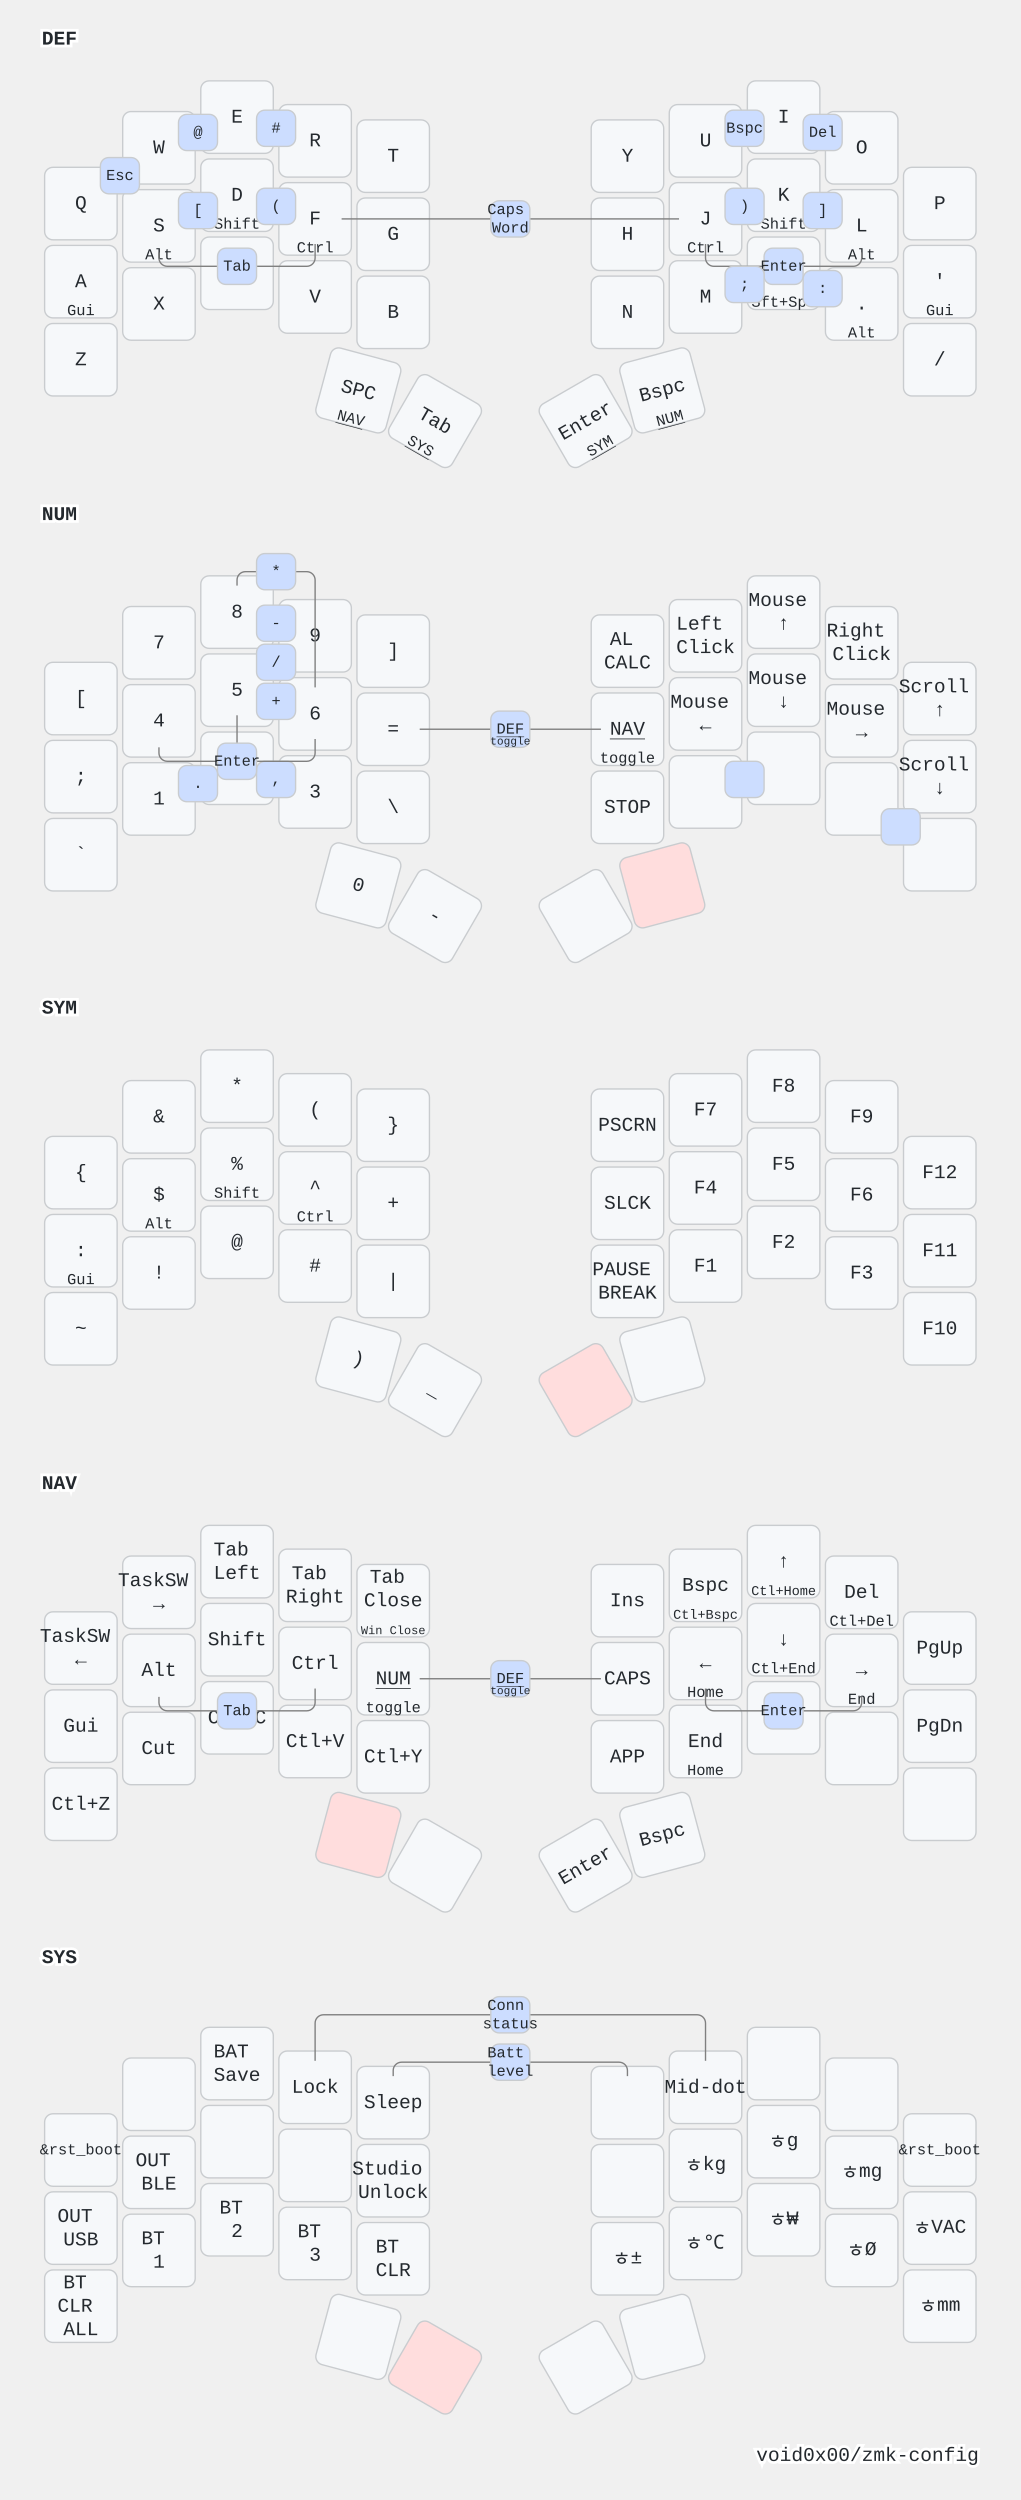
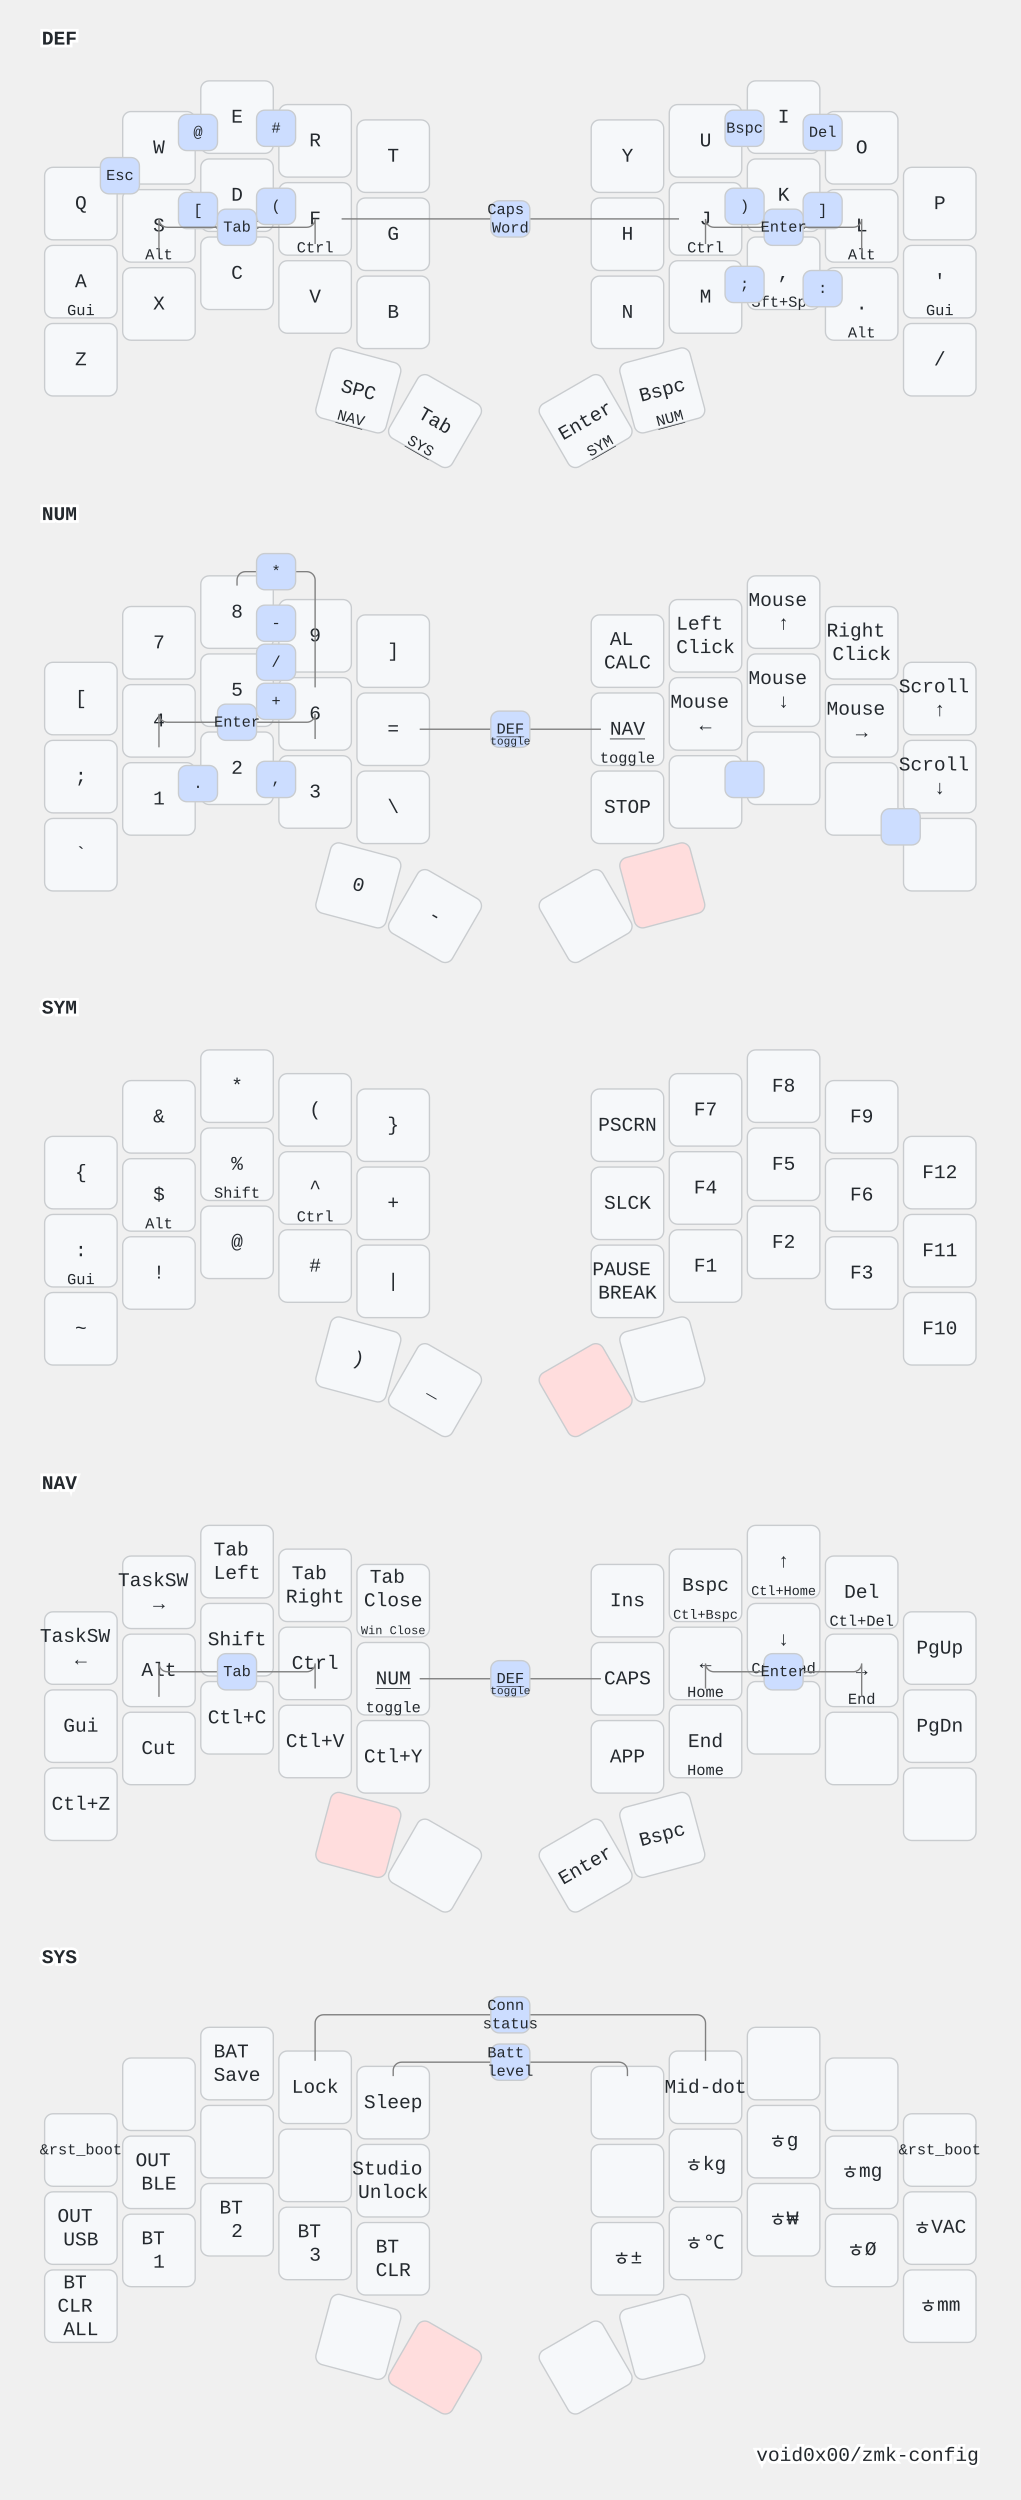
<svg xmlns="http://www.w3.org/2000/svg" xmlns:xlink="http://www.w3.org/1999/xlink" width="732" height="1793" viewBox="0 0 732 1793" class="keymap">
  <defs>/* start glyphs */
<svg id="mdi:play-pause">
      <svg id="mdi-play-pause" viewBox="0 0 24 24">
        <path d="M3,5V19L11,12M13,19H16V5H13M18,5V19H21V5" />
      </svg>
    </svg>
    <svg id="mdi:skip-backward">
      <svg id="mdi-skip-backward" viewBox="0 0 24 24">
        <path d="M20,5V19L13,12M6,5V19H4V5M13,5V19L6,12" />
      </svg>
    </svg>
    <svg id="mdi:skip-forward">
      <svg id="mdi-skip-forward" viewBox="0 0 24 24">
        <path d="M4,5V19L11,12M18,5V19H20V5M11,5V19L18,12" />
      </svg>
    </svg>
    <svg id="mdi:volume-high">
      <svg id="mdi-volume-high" viewBox="0 0 24 24">
        <path d="M14,3.23V5.29C16.89,6.15 19,8.83 19,12C19,15.17 16.89,17.84 14,18.7V20.77C18,19.86 21,16.28 21,12C21,7.72 18,4.14 14,3.23M16.5,12C16.5,10.23 15.5,8.71 14,7.97V16C15.5,15.29 16.5,13.76 16.5,12M3,9V15H7L12,20V4L7,9H3Z" />
      </svg>
    </svg>
    <svg id="mdi:volume-medium">
      <svg id="mdi-volume-medium" viewBox="0 0 24 24">
        <path d="M5,9V15H9L14,20V4L9,9M18.5,12C18.5,10.23 17.5,8.71 16,7.97V16C17.5,15.29 18.5,13.76 18.5,12Z" />
      </svg>
    </svg>
    <svg id="mdi:volume-off">
      <svg id="mdi-volume-off" viewBox="0 0 24 24">
        <path d="M12,4L9.91,6.09L12,8.18M4.27,3L3,4.27L7.73,9H3V15H7L12,20V13.27L16.25,17.53C15.58,18.04 14.83,18.46 14,18.7V20.77C15.38,20.45 16.63,19.82 17.68,18.96L19.73,21L21,19.73L12,10.73M19,12C19,12.94 18.8,13.82 18.46,14.64L19.97,16.15C20.62,14.91 21,13.5 21,12C21,7.72 18,4.14 14,3.23V5.29C16.89,6.15 19,8.83 19,12M16.5,12C16.5,10.23 15.5,8.71 14,7.97V10.18L16.45,12.63C16.5,12.43 16.5,12.21 16.5,12Z" />
      </svg>
    </svg>
  </defs>/* end glyphs */
<style>/* inherit to force styles through use tags */
svg path {
    fill: inherit;
}

/* font and background color specifications */
svg.keymap {
    font-family: SFMono-Regular,Consolas,Liberation Mono,Menlo,monospace;
    font-size: 14px;
    font-kerning: normal;
    text-rendering: optimizeLegibility;
    fill: #24292e;
}

/* default key styling */
rect.key {
    fill: #f6f8fa;
}

rect.key, rect.combo {
    stroke: #c9cccf;
    stroke-width: 1;
}

/* default key side styling, only used is draw_key_sides is set */
rect.side {
    filter: brightness(90%);
}

/* color accent for combo boxes */
rect.combo, rect.combo-separate {
    fill: #cdf;
}

/* color accent for held keys */
rect.held, rect.combo.held {
    fill: #fdd;
}

/* color accent for ghost (optional) keys */
rect.ghost, rect.combo.ghost {
    stroke-dasharray: 4, 4;
    stroke-width: 2;
}

text {
    text-anchor: middle;
    dominant-baseline: middle;
}

/* styling for layer labels */
text.label {
    font-weight: bold;
    text-anchor: start;
    stroke: white;
    stroke-width: 4;
    paint-order: stroke;
}

/* styling for optional footer */
text.footer {
    text-anchor: end;
    dominant-baseline: auto;
    stroke: white;
    stroke-width: 4;
    paint-order: stroke;
}

/* styling for combo tap, and key non-tap label text */
text.combo, text.hold, text.shifted, text.left, text.right {
    font-size: 11px;
}

text.hold {
    text-anchor: middle;
    dominant-baseline: auto;
}

text.shifted {
    text-anchor: middle;
    dominant-baseline: hanging;
}

text.left {
    text-anchor: start;
}

text.right {
    text-anchor: end;
}

text.layer-activator {
    text-decoration: underline;
}

/* styling for hold/shifted label text in combo box */
text.combo.hold, text.combo.shifted, text.combo.left, text.combo.right {
    font-size: 8px;
}

/* lighter symbol for transparent keys */
text.trans {
    fill: #7b7e81;
}

/* styling for combo dendrons */
path.combo {
    stroke-width: 1;
    stroke: gray;
    fill: none;
}

/* Start Tabler Icons Cleanup */
/* cannot use height/width with glyphs */
.icon-tabler &gt; path {
    fill: inherit;
    stroke: inherit;
    stroke-width: 2;
}
/* hide tabler's default box */
.icon-tabler &gt; path[stroke="none"][fill="none"] {
    visibility: hidden;
}
/* End Tabler Icons Cleanup */

@media (prefers-color-scheme: dark) {
svg.keymap { fill: #d1d6db; }
rect.key { fill: #3f4750; }
rect.key, rect.combo { stroke: #60666c; }
rect.combo, rect.combo-separate { fill: #1f3d7a; }
rect.held, rect.combo.held { fill: #854747; }
text.label, text.footer { stroke: black; }
text.trans { fill: #7e8184; }
path.combo { stroke: #7f7f7f; }

}</style>
  <g transform="translate(30, 0)" class="layer-DEF">
    <text x="0" y="28" class="label" id="DEF">DEF</text>
    <g transform="translate(0, 56)">
      <g transform="translate(28, 90)" class="key keypos-0">
        <rect rx="6" ry="6" x="-26" y="-26" width="52" height="52" class="key" />
        <text x="0" y="0" class="key tap">Q</text>
      </g>
      <g transform="translate(84, 50)" class="key keypos-1">
        <rect rx="6" ry="6" x="-26" y="-26" width="52" height="52" class="key" />
        <text x="0" y="0" class="key tap">W</text>
      </g>
      <g transform="translate(140, 28)" class="key keypos-2">
        <rect rx="6" ry="6" x="-26" y="-26" width="52" height="52" class="key" />
        <text x="0" y="0" class="key tap">E</text>
      </g>
      <g transform="translate(196, 45)" class="key keypos-3">
        <rect rx="6" ry="6" x="-26" y="-26" width="52" height="52" class="key" />
        <text x="0" y="0" class="key tap">R</text>
      </g>
      <g transform="translate(252, 56)" class="key keypos-4">
        <rect rx="6" ry="6" x="-26" y="-26" width="52" height="52" class="key" />
        <text x="0" y="0" class="key tap">T</text>
      </g>
      <g transform="translate(420, 56)" class="key keypos-5">
        <rect rx="6" ry="6" x="-26" y="-26" width="52" height="52" class="key" />
        <text x="0" y="0" class="key tap">Y</text>
      </g>
      <g transform="translate(476, 45)" class="key keypos-6">
        <rect rx="6" ry="6" x="-26" y="-26" width="52" height="52" class="key" />
        <text x="0" y="0" class="key tap">U</text>
      </g>
      <g transform="translate(532, 28)" class="key keypos-7">
        <rect rx="6" ry="6" x="-26" y="-26" width="52" height="52" class="key" />
        <text x="0" y="0" class="key tap">I</text>
      </g>
      <g transform="translate(588, 50)" class="key keypos-8">
        <rect rx="6" ry="6" x="-26" y="-26" width="52" height="52" class="key" />
        <text x="0" y="0" class="key tap">O</text>
      </g>
      <g transform="translate(644, 90)" class="key keypos-9">
        <rect rx="6" ry="6" x="-26" y="-26" width="52" height="52" class="key" />
        <text x="0" y="0" class="key tap">P</text>
      </g>
      <g transform="translate(28, 146)" class="key keypos-10">
        <rect rx="6" ry="6" x="-26" y="-26" width="52" height="52" class="key" />
        <text x="0" y="0" class="key tap">A</text>
        <text x="0" y="24" class="key hold">Gui</text>
      </g>
      <g transform="translate(84, 106)" class="key keypos-11">
        <rect rx="6" ry="6" x="-26" y="-26" width="52" height="52" class="key" />
        <text x="0" y="0" class="key tap">S</text>
        <text x="0" y="24" class="key hold">Alt</text>
      </g>
      <g transform="translate(140, 84)" class="key keypos-12">
        <rect rx="6" ry="6" x="-26" y="-26" width="52" height="52" class="key" />
        <text x="0" y="0" class="key tap">D</text>
        <text x="0" y="24" class="key hold">Shift</text>
      </g>
      <g transform="translate(196, 101)" class="key keypos-13">
        <rect rx="6" ry="6" x="-26" y="-26" width="52" height="52" class="key" />
        <text x="0" y="0" class="key tap">F</text>
        <text x="0" y="24" class="key hold">Ctrl</text>
      </g>
      <g transform="translate(252, 112)" class="key keypos-14">
        <rect rx="6" ry="6" x="-26" y="-26" width="52" height="52" class="key" />
        <text x="0" y="0" class="key tap">G</text>
      </g>
      <g transform="translate(420, 112)" class="key keypos-15">
        <rect rx="6" ry="6" x="-26" y="-26" width="52" height="52" class="key" />
        <text x="0" y="0" class="key tap">H</text>
      </g>
      <g transform="translate(476, 101)" class="key keypos-16">
        <rect rx="6" ry="6" x="-26" y="-26" width="52" height="52" class="key" />
        <text x="0" y="0" class="key tap">J</text>
        <text x="0" y="24" class="key hold">Ctrl</text>
      </g>
      <g transform="translate(532, 84)" class="key keypos-17">
        <rect rx="6" ry="6" x="-26" y="-26" width="52" height="52" class="key" />
        <text x="0" y="0" class="key tap">K</text>
        <text x="0" y="24" class="key hold">Shift</text>
      </g>
      <g transform="translate(588, 106)" class="key keypos-18">
        <rect rx="6" ry="6" x="-26" y="-26" width="52" height="52" class="key" />
        <text x="0" y="0" class="key tap">L</text>
        <text x="0" y="24" class="key hold">Alt</text>
      </g>
      <g transform="translate(644, 146)" class="key keypos-19">
        <rect rx="6" ry="6" x="-26" y="-26" width="52" height="52" class="key" />
        <text x="0" y="0" class="key tap">'</text>
        <text x="0" y="24" class="key hold">Gui</text>
      </g>
      <g transform="translate(28, 202)" class="key keypos-20">
        <rect rx="6" ry="6" x="-26" y="-26" width="52" height="52" class="key" />
        <text x="0" y="0" class="key tap">Z</text>
      </g>
      <g transform="translate(84, 162)" class="key keypos-21">
        <rect rx="6" ry="6" x="-26" y="-26" width="52" height="52" class="key" />
        <text x="0" y="0" class="key tap">X</text>
      </g>
      <g transform="translate(140, 140)" class="key keypos-22">
        <rect rx="6" ry="6" x="-26" y="-26" width="52" height="52" class="key" />
        <text x="0" y="0" class="key tap">C</text>
      </g>
      <g transform="translate(196, 157)" class="key keypos-23">
        <rect rx="6" ry="6" x="-26" y="-26" width="52" height="52" class="key" />
        <text x="0" y="0" class="key tap">V</text>
      </g>
      <g transform="translate(252, 168)" class="key keypos-24">
        <rect rx="6" ry="6" x="-26" y="-26" width="52" height="52" class="key" />
        <text x="0" y="0" class="key tap">B</text>
      </g>
      <g transform="translate(420, 168)" class="key keypos-25">
        <rect rx="6" ry="6" x="-26" y="-26" width="52" height="52" class="key" />
        <text x="0" y="0" class="key tap">N</text>
      </g>
      <g transform="translate(476, 157)" class="key keypos-26">
        <rect rx="6" ry="6" x="-26" y="-26" width="52" height="52" class="key" />
        <text x="0" y="0" class="key tap">M</text>
      </g>
      <g transform="translate(532, 140)" class="key keypos-27">
        <rect rx="6" ry="6" x="-26" y="-26" width="52" height="52" class="key" />
        <text x="0" y="0" class="key tap">,</text>
        <text x="0" y="24" class="key hold">Sft+Spc</text>
      </g>
      <g transform="translate(588, 162)" class="key keypos-28">
        <rect rx="6" ry="6" x="-26" y="-26" width="52" height="52" class="key" />
        <text x="0" y="0" class="key tap">.</text>
        <text x="0" y="24" class="key hold">Alt</text>
      </g>
      <g transform="translate(644, 202)" class="key keypos-29">
        <rect rx="6" ry="6" x="-26" y="-26" width="52" height="52" class="key" />
        <text x="0" y="0" class="key tap">/</text>
      </g>
      <g transform="translate(227, 224) rotate(15.0)" class="key keypos-30">
        <rect rx="6" ry="6" x="-26" y="-26" width="52" height="52" class="key" />
        <text x="0" y="0" class="key tap">SPC</text>
        <a href="#NAV">
          <text x="0" y="24" class="key hold layer-activator">NAV</text>
        </a>
      </g>
      <g transform="translate(282, 246) rotate(30.0)" class="key keypos-31">
        <rect rx="6" ry="6" x="-26" y="-26" width="52" height="52" class="key" />
        <text x="0" y="0" class="key tap">Tab</text>
        <a href="#SYS">
          <text x="0" y="24" class="key hold layer-activator">SYS</text>
        </a>
      </g>
      <g transform="translate(390, 246) rotate(-30.0)" class="key keypos-32">
        <rect rx="6" ry="6" x="-26" y="-26" width="52" height="52" class="key" />
        <text x="0" y="0" class="key tap">Enter</text>
        <a href="#SYM">
          <text x="0" y="24" class="key hold layer-activator">SYM</text>
        </a>
      </g>
      <g transform="translate(445, 224) rotate(-15.0)" class="key keypos-33">
        <rect rx="6" ry="6" x="-26" y="-26" width="52" height="52" class="key" />
        <text x="0" y="0" class="key tap">Bspc</text>
        <a href="#NUM">
          <text x="0" y="24" class="key hold layer-activator">NUM</text>
        </a>
      </g>
      <g class="combo combopos-0">
        <rect rx="6" ry="6" x="98" y="26" width="28" height="26" class="combo" />
        <text x="112" y="39" class="combo tap">@</text>
      </g>
      <g class="combo combopos-1">
        <rect rx="6" ry="6" x="154" y="23" width="28" height="26" class="combo" />
        <text x="168" y="36" class="combo tap">#</text>
      </g>
      <g class="combo combopos-2">
        <rect rx="6" ry="6" x="42" y="57" width="28" height="26" class="combo" />
        <text x="56" y="70" class="combo tap">Esc</text>
      </g>
      <g class="combo combopos-3">
        <rect rx="6" ry="6" x="546" y="26" width="28" height="26" class="combo" />
        <text x="560" y="39" class="combo tap">Del</text>
      </g>
      <g class="combo combopos-4">
        <rect rx="6" ry="6" x="490" y="23" width="28" height="26" class="combo" />
        <text x="504" y="36" class="combo tap">Bspc</text>
      </g>
      <g class="combo combopos-5">
        <rect rx="6" ry="6" x="154" y="79" width="28" height="26" class="combo" />
        <text x="168" y="92" class="combo tap">(</text>
      </g>
      <g class="combo combopos-6">
        <rect rx="6" ry="6" x="490" y="79" width="28" height="26" class="combo" />
        <text x="504" y="92" class="combo tap">)</text>
      </g>
      <g class="combo combopos-7">
        <rect rx="6" ry="6" x="98" y="82" width="28" height="26" class="combo" />
        <text x="112" y="95" class="combo tap">[</text>
      </g>
      <g class="combo combopos-8">
        <rect rx="6" ry="6" x="546" y="82" width="28" height="26" class="combo" />
        <text x="560" y="95" class="combo tap">]</text>
      </g>
      <g class="combo combopos-9">
-         <path d="M140,135 h-50 a6.0,6.0 0 0 1 -6.0,-6.0 v-4" class="combo" />
-         <path d="M140,135 h50 a6.0,6.0 0 0 0 6.0,-6.0 v-10" class="combo" />
-         <rect rx="6" ry="6" x="126" y="122" width="28" height="26" class="combo" />
-         <text x="140" y="135" class="combo tap">Tab</text>
+         <path d="M140,107 h-50 a6.0,6.0 0 0 1 -6.0,-6.0 v24" class="combo" />
+         <path d="M140,107 h50 a6.0,6.0 0 0 0 6.0,-6.0 v18" class="combo" />
+         <rect rx="6" ry="6" x="126" y="94" width="28" height="26" class="combo" />
+         <text x="140" y="107" class="combo tap">Tab</text>
      </g>
      <g class="combo combopos-10">
-         <path d="M532,135 h50 a6.0,6.0 0 0 0 6.0,-6.0 v-4" class="combo" />
-         <path d="M532,135 h-50 a6.0,6.0 0 0 1 -6.0,-6.0 v-10" class="combo" />
-         <rect rx="6" ry="6" x="518" y="122" width="28" height="26" class="combo" />
-         <text x="532" y="135" class="combo tap">Enter</text>
+         <path d="M532,107 h50 a6.0,6.0 0 0 0 6.0,-6.0 v24" class="combo" />
+         <path d="M532,107 h-50 a6.0,6.0 0 0 1 -6.0,-6.0 v18" class="combo" />
+         <rect rx="6" ry="6" x="518" y="94" width="28" height="26" class="combo" />
+         <text x="532" y="107" class="combo tap">Enter</text>
      </g>
      <g class="combo combopos-11">
        <rect rx="6" ry="6" x="490" y="135" width="28" height="26" class="combo" />
        <text x="504" y="148" class="combo tap">;</text>
      </g>
      <g class="combo combopos-12">
        <rect rx="6" ry="6" x="546" y="138" width="28" height="26" class="combo" />
        <text x="560" y="151" class="combo tap">:</text>
      </g>
      <g class="combo combopos-13">
        <path d="M336,101 l-121,0" class="combo" />
        <path d="M336,101 l121,0" class="combo" />
        <rect rx="6" ry="6" x="322" y="88" width="28" height="26" class="combo" />
        <text x="336" y="101" class="combo tap">
          <tspan x="336" dy="-0.6em">Caps</tspan>
          <tspan x="336" dy="1.2em">Word</tspan>
        </text>
      </g>
    </g>
  </g>
  <g transform="translate(30, 341)" class="layer-NUM">
    <text x="0" y="28" class="label" id="NUM">NUM</text>
    <g transform="translate(0, 70)">
      <g transform="translate(28, 90)" class="key keypos-0">
        <rect rx="6" ry="6" x="-26" y="-26" width="52" height="52" class="key" />
        <text x="0" y="0" class="key tap">[</text>
      </g>
      <g transform="translate(84, 50)" class="key keypos-1">
        <rect rx="6" ry="6" x="-26" y="-26" width="52" height="52" class="key" />
        <text x="0" y="0" class="key tap">7</text>
      </g>
      <g transform="translate(140, 28)" class="key keypos-2">
        <rect rx="6" ry="6" x="-26" y="-26" width="52" height="52" class="key" />
        <text x="0" y="0" class="key tap">8</text>
      </g>
      <g transform="translate(196, 45)" class="key keypos-3">
        <rect rx="6" ry="6" x="-26" y="-26" width="52" height="52" class="key" />
        <text x="0" y="0" class="key tap">9</text>
      </g>
      <g transform="translate(252, 56)" class="key keypos-4">
        <rect rx="6" ry="6" x="-26" y="-26" width="52" height="52" class="key" />
        <text x="0" y="0" class="key tap">]</text>
      </g>
      <g transform="translate(420, 56)" class="key keypos-5">
        <rect rx="6" ry="6" x="-26" y="-26" width="52" height="52" class="key" />
        <text x="0" y="0" class="key tap">
          <tspan x="0" dy="-0.6em">AL</tspan>
          <tspan x="0" dy="1.2em">CALC</tspan>
        </text>
      </g>
      <g transform="translate(476, 45)" class="key keypos-6">
        <rect rx="6" ry="6" x="-26" y="-26" width="52" height="52" class="key" />
        <text x="0" y="0" class="key tap">
          <tspan x="0" dy="-0.6em">Left</tspan>
          <tspan x="0" dy="1.2em">Click</tspan>
        </text>
      </g>
      <g transform="translate(532, 28)" class="key keypos-7">
        <rect rx="6" ry="6" x="-26" y="-26" width="52" height="52" class="key" />
        <text x="0" y="0" class="key tap">
          <tspan x="0" dy="-0.6em">Mouse</tspan>
          <tspan x="0" dy="1.2em">↑</tspan>
        </text>
      </g>
      <g transform="translate(588, 50)" class="key keypos-8">
        <rect rx="6" ry="6" x="-26" y="-26" width="52" height="52" class="key" />
        <text x="0" y="0" class="key tap">
          <tspan x="0" dy="-0.6em">Right</tspan>
          <tspan x="0" dy="1.2em">Click</tspan>
        </text>
      </g>
      <g transform="translate(644, 90)" class="key keypos-9">
        <rect rx="6" ry="6" x="-26" y="-26" width="52" height="52" class="key" />
        <text x="0" y="0" class="key tap">
          <tspan x="0" dy="-0.6em">Scroll</tspan>
          <tspan x="0" dy="1.2em">↑</tspan>
        </text>
      </g>
      <g transform="translate(28, 146)" class="key keypos-10">
        <rect rx="6" ry="6" x="-26" y="-26" width="52" height="52" class="key" />
        <text x="0" y="0" class="key tap">;</text>
      </g>
      <g transform="translate(84, 106)" class="key keypos-11">
        <rect rx="6" ry="6" x="-26" y="-26" width="52" height="52" class="key" />
        <text x="0" y="0" class="key tap">4</text>
      </g>
      <g transform="translate(140, 84)" class="key keypos-12">
        <rect rx="6" ry="6" x="-26" y="-26" width="52" height="52" class="key" />
        <text x="0" y="0" class="key tap">5</text>
      </g>
      <g transform="translate(196, 101)" class="key keypos-13">
        <rect rx="6" ry="6" x="-26" y="-26" width="52" height="52" class="key" />
        <text x="0" y="0" class="key tap">6</text>
      </g>
      <g transform="translate(252, 112)" class="key keypos-14">
        <rect rx="6" ry="6" x="-26" y="-26" width="52" height="52" class="key" />
        <text x="0" y="0" class="key tap">=</text>
      </g>
      <g transform="translate(420, 112)" class="key keypos-15">
        <rect rx="6" ry="6" x="-26" y="-26" width="52" height="52" class="key" />
        <a href="#NAV">
          <text x="0" y="0" class="key tap layer-activator">NAV</text>
        </a>
        <text x="0" y="24" class="key hold">toggle</text>
      </g>
      <g transform="translate(476, 101)" class="key keypos-16">
        <rect rx="6" ry="6" x="-26" y="-26" width="52" height="52" class="key" />
        <text x="0" y="0" class="key tap">
          <tspan x="0" dy="-0.6em">Mouse</tspan>
          <tspan x="0" dy="1.2em">←</tspan>
        </text>
      </g>
      <g transform="translate(532, 84)" class="key keypos-17">
        <rect rx="6" ry="6" x="-26" y="-26" width="52" height="52" class="key" />
        <text x="0" y="0" class="key tap">
          <tspan x="0" dy="-0.6em">Mouse</tspan>
          <tspan x="0" dy="1.2em">↓</tspan>
        </text>
      </g>
      <g transform="translate(588, 106)" class="key keypos-18">
        <rect rx="6" ry="6" x="-26" y="-26" width="52" height="52" class="key" />
        <text x="0" y="0" class="key tap">
          <tspan x="0" dy="-0.6em">Mouse</tspan>
          <tspan x="0" dy="1.2em">→</tspan>
        </text>
      </g>
      <g transform="translate(644, 146)" class="key keypos-19">
        <rect rx="6" ry="6" x="-26" y="-26" width="52" height="52" class="key" />
        <text x="0" y="0" class="key tap">
          <tspan x="0" dy="-0.6em">Scroll</tspan>
          <tspan x="0" dy="1.2em">↓</tspan>
        </text>
      </g>
      <g transform="translate(28, 202)" class="key keypos-20">
        <rect rx="6" ry="6" x="-26" y="-26" width="52" height="52" class="key" />
        <text x="0" y="0" class="key tap">`</text>
      </g>
      <g transform="translate(84, 162)" class="key keypos-21">
        <rect rx="6" ry="6" x="-26" y="-26" width="52" height="52" class="key" />
        <text x="0" y="0" class="key tap">1</text>
      </g>
      <g transform="translate(140, 140)" class="key keypos-22">
        <rect rx="6" ry="6" x="-26" y="-26" width="52" height="52" class="key" />
        <text x="0" y="0" class="key tap">2</text>
      </g>
      <g transform="translate(196, 157)" class="key keypos-23">
        <rect rx="6" ry="6" x="-26" y="-26" width="52" height="52" class="key" />
        <text x="0" y="0" class="key tap">3</text>
      </g>
      <g transform="translate(252, 168)" class="key keypos-24">
        <rect rx="6" ry="6" x="-26" y="-26" width="52" height="52" class="key" />
        <text x="0" y="0" class="key tap">\</text>
      </g>
      <g transform="translate(420, 168)" class="key keypos-25">
        <rect rx="6" ry="6" x="-26" y="-26" width="52" height="52" class="key" />
        <text x="0" y="0" class="key tap">STOP</text>
      </g>
      <g transform="translate(476, 157)" class="key keypos-26">
        <rect rx="6" ry="6" x="-26" y="-26" width="52" height="52" class="key" />
        <use href="#mdi:skip-backward" xlink:href="#mdi:skip-backward" x="-7" y="-7" height="14" width="14.0" class="key tap glyph mdi:skip-backward" />
      </g>
      <g transform="translate(532, 140)" class="key keypos-27">
        <rect rx="6" ry="6" x="-26" y="-26" width="52" height="52" class="key" />
        <use href="#mdi:skip-forward" xlink:href="#mdi:skip-forward" x="-7" y="-7" height="14" width="14.0" class="key tap glyph mdi:skip-forward" />
      </g>
      <g transform="translate(588, 162)" class="key keypos-28">
        <rect rx="6" ry="6" x="-26" y="-26" width="52" height="52" class="key" />
        <use href="#mdi:volume-medium" xlink:href="#mdi:volume-medium" x="-7" y="-7" height="14" width="14.0" class="key tap glyph mdi:volume-medium" />
      </g>
      <g transform="translate(644, 202)" class="key keypos-29">
        <rect rx="6" ry="6" x="-26" y="-26" width="52" height="52" class="key" />
        <use href="#mdi:volume-high" xlink:href="#mdi:volume-high" x="-7" y="-7" height="14" width="14.0" class="key tap glyph mdi:volume-high" />
      </g>
      <g transform="translate(227, 224) rotate(15.0)" class="key keypos-30">
        <rect rx="6" ry="6" x="-26" y="-26" width="52" height="52" class="key" />
        <text x="0" y="0" class="key tap">0</text>
      </g>
      <g transform="translate(282, 246) rotate(30.0)" class="key keypos-31">
        <rect rx="6" ry="6" x="-26" y="-26" width="52" height="52" class="key" />
        <text x="0" y="0" class="key tap">-</text>
      </g>
      <g transform="translate(390, 246) rotate(-30.0)" class="key trans keypos-32">
        <rect rx="6" ry="6" x="-26" y="-26" width="52" height="52" class="key trans" />
      </g>
      <g transform="translate(445, 224) rotate(-15.0)" class="key held keypos-33">
        <rect rx="6" ry="6" x="-26" y="-26" width="52" height="52" class="key held" />
      </g>
      <g class="combo combopos-0">
        <rect rx="6" ry="6" x="602" y="169" width="28" height="26" class="combo" />
        <use href="#mdi:volume-off" xlink:href="#mdi:volume-off" x="609" y="175" height="14" width="14.0" class="combo tap glyph mdi:volume-off" />
      </g>
      <g class="combo combopos-1">
        <rect rx="6" ry="6" x="490" y="135" width="28" height="26" class="combo" />
        <use href="#mdi:play-pause" xlink:href="#mdi:play-pause" x="497" y="141" height="14" width="14.0" class="combo tap glyph mdi:play-pause" />
      </g>
      <g class="combo combopos-2">
        <path d="M336,112 l-65,0" class="combo" />
        <path d="M336,112 l65,0" class="combo" />
        <rect rx="6" ry="6" x="322" y="99" width="28" height="26" class="combo" />
        <a href="#DEF">
          <text x="336" y="112" class="combo tap layer-activator">DEF</text>
        </a>
        <text x="336" y="123" class="combo hold">toggle</text>
      </g>
      <g class="combo combopos-3">
        <rect rx="6" ry="6" x="154" y="79" width="28" height="26" class="combo" />
        <text x="168" y="92" class="combo tap">+</text>
      </g>
      <g class="combo combopos-4">
        <rect rx="6" ry="6" x="154" y="23" width="28" height="26" class="combo" />
        <text x="168" y="36" class="combo tap">-</text>
      </g>
      <g class="combo combopos-5">
        <path d="M168,-1 h-22 a6.0,6.0 0 0 0 -6.0,6.0 v4" class="combo" />
        <path d="M168,-1 h22 a6.0,6.0 0 0 1 6.0,6.0 v77" class="combo" />
        <rect rx="6" ry="6" x="154" y="-14" width="28" height="26" class="combo" />
        <text x="168" y="-1" class="combo tap">*</text>
      </g>
      <g class="combo combopos-6">
        <rect rx="6" ry="6" x="154" y="51" width="28" height="26" class="combo" />
        <text x="168" y="64" class="combo tap">/</text>
      </g>
      <g class="combo combopos-7">
        <rect rx="6" ry="6" x="154" y="135" width="28" height="26" class="combo" />
        <text x="168" y="148" class="combo tap">,</text>
      </g>
      <g class="combo combopos-8">
        <rect rx="6" ry="6" x="98" y="138" width="28" height="26" class="combo" />
        <text x="112" y="151" class="combo tap">.</text>
      </g>
      <g class="combo combopos-9">
-         <path d="M140,135 h-50 a6.0,6.0 0 0 1 -6.0,-6.0 v-4" class="combo" />
-         <path d="M140,135 l0,-33" class="combo" />
-         <path d="M140,135 h50 a6.0,6.0 0 0 0 6.0,-6.0 v-10" class="combo" />
-         <rect rx="6" ry="6" x="126" y="122" width="28" height="26" class="combo" />
-         <text x="140" y="135" class="combo tap">Enter</text>
+         <path d="M140,107 h-50 a6.0,6.0 0 0 1 -6.0,-6.0 v24" class="combo" />
+         <path d="M140,107 l0,-12" class="combo" />
+         <path d="M140,107 h50 a6.0,6.0 0 0 0 6.0,-6.0 v18" class="combo" />
+         <rect rx="6" ry="6" x="126" y="94" width="28" height="26" class="combo" />
+         <text x="140" y="107" class="combo tap">Enter</text>
      </g>
    </g>
  </g>
  <g transform="translate(30, 695)" class="layer-SYM">
    <text x="0" y="28" class="label" id="SYM">SYM</text>
    <g transform="translate(0, 56)">
      <g transform="translate(28, 90)" class="key keypos-0">
        <rect rx="6" ry="6" x="-26" y="-26" width="52" height="52" class="key" />
        <text x="0" y="0" class="key tap">{</text>
      </g>
      <g transform="translate(84, 50)" class="key keypos-1">
        <rect rx="6" ry="6" x="-26" y="-26" width="52" height="52" class="key" />
        <text x="0" y="0" class="key tap">&amp;</text>
      </g>
      <g transform="translate(140, 28)" class="key keypos-2">
        <rect rx="6" ry="6" x="-26" y="-26" width="52" height="52" class="key" />
        <text x="0" y="0" class="key tap">*</text>
      </g>
      <g transform="translate(196, 45)" class="key keypos-3">
        <rect rx="6" ry="6" x="-26" y="-26" width="52" height="52" class="key" />
        <text x="0" y="0" class="key tap">(</text>
      </g>
      <g transform="translate(252, 56)" class="key keypos-4">
        <rect rx="6" ry="6" x="-26" y="-26" width="52" height="52" class="key" />
        <text x="0" y="0" class="key tap">}</text>
      </g>
      <g transform="translate(420, 56)" class="key keypos-5">
        <rect rx="6" ry="6" x="-26" y="-26" width="52" height="52" class="key" />
        <text x="0" y="0" class="key tap">PSCRN</text>
      </g>
      <g transform="translate(476, 45)" class="key keypos-6">
        <rect rx="6" ry="6" x="-26" y="-26" width="52" height="52" class="key" />
        <text x="0" y="0" class="key tap">F7</text>
      </g>
      <g transform="translate(532, 28)" class="key keypos-7">
        <rect rx="6" ry="6" x="-26" y="-26" width="52" height="52" class="key" />
        <text x="0" y="0" class="key tap">F8</text>
      </g>
      <g transform="translate(588, 50)" class="key keypos-8">
        <rect rx="6" ry="6" x="-26" y="-26" width="52" height="52" class="key" />
        <text x="0" y="0" class="key tap">F9</text>
      </g>
      <g transform="translate(644, 90)" class="key keypos-9">
        <rect rx="6" ry="6" x="-26" y="-26" width="52" height="52" class="key" />
        <text x="0" y="0" class="key tap">F12</text>
      </g>
      <g transform="translate(28, 146)" class="key keypos-10">
        <rect rx="6" ry="6" x="-26" y="-26" width="52" height="52" class="key" />
        <text x="0" y="0" class="key tap">:</text>
        <text x="0" y="24" class="key hold">Gui</text>
      </g>
      <g transform="translate(84, 106)" class="key keypos-11">
        <rect rx="6" ry="6" x="-26" y="-26" width="52" height="52" class="key" />
        <text x="0" y="0" class="key tap">$</text>
        <text x="0" y="24" class="key hold">Alt</text>
      </g>
      <g transform="translate(140, 84)" class="key keypos-12">
        <rect rx="6" ry="6" x="-26" y="-26" width="52" height="52" class="key" />
        <text x="0" y="0" class="key tap">%</text>
        <text x="0" y="24" class="key hold">Shift</text>
      </g>
      <g transform="translate(196, 101)" class="key keypos-13">
        <rect rx="6" ry="6" x="-26" y="-26" width="52" height="52" class="key" />
        <text x="0" y="0" class="key tap">^</text>
        <text x="0" y="24" class="key hold">Ctrl</text>
      </g>
      <g transform="translate(252, 112)" class="key keypos-14">
        <rect rx="6" ry="6" x="-26" y="-26" width="52" height="52" class="key" />
        <text x="0" y="0" class="key tap">+</text>
      </g>
      <g transform="translate(420, 112)" class="key keypos-15">
        <rect rx="6" ry="6" x="-26" y="-26" width="52" height="52" class="key" />
        <text x="0" y="0" class="key tap">SLCK</text>
      </g>
      <g transform="translate(476, 101)" class="key keypos-16">
        <rect rx="6" ry="6" x="-26" y="-26" width="52" height="52" class="key" />
        <text x="0" y="0" class="key tap">F4</text>
      </g>
      <g transform="translate(532, 84)" class="key keypos-17">
        <rect rx="6" ry="6" x="-26" y="-26" width="52" height="52" class="key" />
        <text x="0" y="0" class="key tap">F5</text>
      </g>
      <g transform="translate(588, 106)" class="key keypos-18">
        <rect rx="6" ry="6" x="-26" y="-26" width="52" height="52" class="key" />
        <text x="0" y="0" class="key tap">F6</text>
      </g>
      <g transform="translate(644, 146)" class="key keypos-19">
        <rect rx="6" ry="6" x="-26" y="-26" width="52" height="52" class="key" />
        <text x="0" y="0" class="key tap">F11</text>
      </g>
      <g transform="translate(28, 202)" class="key keypos-20">
        <rect rx="6" ry="6" x="-26" y="-26" width="52" height="52" class="key" />
        <text x="0" y="0" class="key tap">~</text>
      </g>
      <g transform="translate(84, 162)" class="key keypos-21">
        <rect rx="6" ry="6" x="-26" y="-26" width="52" height="52" class="key" />
        <text x="0" y="0" class="key tap">!</text>
      </g>
      <g transform="translate(140, 140)" class="key keypos-22">
        <rect rx="6" ry="6" x="-26" y="-26" width="52" height="52" class="key" />
        <text x="0" y="0" class="key tap">@</text>
      </g>
      <g transform="translate(196, 157)" class="key keypos-23">
        <rect rx="6" ry="6" x="-26" y="-26" width="52" height="52" class="key" />
        <text x="0" y="0" class="key tap">#</text>
      </g>
      <g transform="translate(252, 168)" class="key keypos-24">
        <rect rx="6" ry="6" x="-26" y="-26" width="52" height="52" class="key" />
        <text x="0" y="0" class="key tap">|</text>
      </g>
      <g transform="translate(420, 168)" class="key keypos-25">
        <rect rx="6" ry="6" x="-26" y="-26" width="52" height="52" class="key" />
        <text x="0" y="0" class="key tap">
          <tspan x="0" dy="-0.6em">PAUSE</tspan>
          <tspan x="0" dy="1.2em">BREAK</tspan>
        </text>
      </g>
      <g transform="translate(476, 157)" class="key keypos-26">
        <rect rx="6" ry="6" x="-26" y="-26" width="52" height="52" class="key" />
        <text x="0" y="0" class="key tap">F1</text>
      </g>
      <g transform="translate(532, 140)" class="key keypos-27">
        <rect rx="6" ry="6" x="-26" y="-26" width="52" height="52" class="key" />
        <text x="0" y="0" class="key tap">F2</text>
      </g>
      <g transform="translate(588, 162)" class="key keypos-28">
        <rect rx="6" ry="6" x="-26" y="-26" width="52" height="52" class="key" />
        <text x="0" y="0" class="key tap">F3</text>
      </g>
      <g transform="translate(644, 202)" class="key keypos-29">
        <rect rx="6" ry="6" x="-26" y="-26" width="52" height="52" class="key" />
        <text x="0" y="0" class="key tap">F10</text>
      </g>
      <g transform="translate(227, 224) rotate(15.0)" class="key keypos-30">
        <rect rx="6" ry="6" x="-26" y="-26" width="52" height="52" class="key" />
        <text x="0" y="0" class="key tap">)</text>
      </g>
      <g transform="translate(282, 246) rotate(30.0)" class="key keypos-31">
        <rect rx="6" ry="6" x="-26" y="-26" width="52" height="52" class="key" />
        <text x="0" y="0" class="key tap">_</text>
      </g>
      <g transform="translate(390, 246) rotate(-30.0)" class="key held keypos-32">
        <rect rx="6" ry="6" x="-26" y="-26" width="52" height="52" class="key held" />
      </g>
      <g transform="translate(445, 224) rotate(-15.0)" class="key trans keypos-33">
        <rect rx="6" ry="6" x="-26" y="-26" width="52" height="52" class="key trans" />
      </g>
    </g>
  </g>
  <g transform="translate(30, 1036)" class="layer-NAV">
    <text x="0" y="28" class="label" id="NAV">NAV</text>
    <g transform="translate(0, 56)">
      <g transform="translate(28, 90)" class="key keypos-0">
        <rect rx="6" ry="6" x="-26" y="-26" width="52" height="52" class="key" />
        <text x="0" y="0" class="key tap">
          <tspan x="0" dy="-0.6em">TaskSW</tspan>
          <tspan x="0" dy="1.2em">←</tspan>
        </text>
      </g>
      <g transform="translate(84, 50)" class="key keypos-1">
        <rect rx="6" ry="6" x="-26" y="-26" width="52" height="52" class="key" />
        <text x="0" y="0" class="key tap">
          <tspan x="0" dy="-0.6em">TaskSW</tspan>
          <tspan x="0" dy="1.2em">→</tspan>
        </text>
      </g>
      <g transform="translate(140, 28)" class="key keypos-2">
        <rect rx="6" ry="6" x="-26" y="-26" width="52" height="52" class="key" />
        <text x="0" y="0" class="key tap">
          <tspan x="0" dy="-0.6em">Tab</tspan>
          <tspan x="0" dy="1.2em">Left</tspan>
        </text>
      </g>
      <g transform="translate(196, 45)" class="key keypos-3">
        <rect rx="6" ry="6" x="-26" y="-26" width="52" height="52" class="key" />
        <text x="0" y="0" class="key tap">
          <tspan x="0" dy="-0.6em">Tab</tspan>
          <tspan x="0" dy="1.2em">Right</tspan>
        </text>
      </g>
      <g transform="translate(252, 56)" class="key keypos-4">
        <rect rx="6" ry="6" x="-26" y="-26" width="52" height="52" class="key" />
        <text x="0" y="0" class="key tap">
          <tspan x="0" dy="-1.2em">Tab</tspan>
          <tspan x="0" dy="1.2em">Close</tspan>
        </text>
        <text x="0" y="24" class="key hold">
          <tspan style="font-size: 78%">Win Close</tspan>
        </text>
      </g>
      <g transform="translate(420, 56)" class="key keypos-5">
        <rect rx="6" ry="6" x="-26" y="-26" width="52" height="52" class="key" />
        <text x="0" y="0" class="key tap">Ins</text>
      </g>
      <g transform="translate(476, 45)" class="key keypos-6">
        <rect rx="6" ry="6" x="-26" y="-26" width="52" height="52" class="key" />
        <text x="0" y="0" class="key tap">Bspc</text>
        <text x="0" y="24" class="key hold">
          <tspan style="font-size: 88%">Ctl+Bspc</tspan>
        </text>
      </g>
      <g transform="translate(532, 28)" class="key keypos-7">
        <rect rx="6" ry="6" x="-26" y="-26" width="52" height="52" class="key" />
        <text x="0" y="0" class="key tap">↑</text>
        <text x="0" y="24" class="key hold">
          <tspan style="font-size: 88%">Ctl+Home</tspan>
        </text>
      </g>
      <g transform="translate(588, 50)" class="key keypos-8">
        <rect rx="6" ry="6" x="-26" y="-26" width="52" height="52" class="key" />
        <text x="0" y="0" class="key tap">Del</text>
        <text x="0" y="24" class="key hold">Ctl+Del</text>
      </g>
      <g transform="translate(644, 90)" class="key keypos-9">
        <rect rx="6" ry="6" x="-26" y="-26" width="52" height="52" class="key" />
        <text x="0" y="0" class="key tap">PgUp</text>
      </g>
      <g transform="translate(28, 146)" class="key keypos-10">
        <rect rx="6" ry="6" x="-26" y="-26" width="52" height="52" class="key" />
        <text x="0" y="0" class="key tap">Gui</text>
      </g>
      <g transform="translate(84, 106)" class="key keypos-11">
        <rect rx="6" ry="6" x="-26" y="-26" width="52" height="52" class="key" />
        <text x="0" y="0" class="key tap">Alt</text>
      </g>
      <g transform="translate(140, 84)" class="key keypos-12">
        <rect rx="6" ry="6" x="-26" y="-26" width="52" height="52" class="key" />
        <text x="0" y="0" class="key tap">Shift</text>
      </g>
      <g transform="translate(196, 101)" class="key keypos-13">
        <rect rx="6" ry="6" x="-26" y="-26" width="52" height="52" class="key" />
        <text x="0" y="0" class="key tap">Ctrl</text>
      </g>
      <g transform="translate(252, 112)" class="key keypos-14">
        <rect rx="6" ry="6" x="-26" y="-26" width="52" height="52" class="key" />
        <a href="#NUM">
          <text x="0" y="0" class="key tap layer-activator">NUM</text>
        </a>
        <text x="0" y="24" class="key hold">toggle</text>
      </g>
      <g transform="translate(420, 112)" class="key keypos-15">
        <rect rx="6" ry="6" x="-26" y="-26" width="52" height="52" class="key" />
        <text x="0" y="0" class="key tap">CAPS</text>
      </g>
      <g transform="translate(476, 101)" class="key keypos-16">
        <rect rx="6" ry="6" x="-26" y="-26" width="52" height="52" class="key" />
        <text x="0" y="0" class="key tap">←</text>
        <text x="0" y="24" class="key hold">Home</text>
      </g>
      <g transform="translate(532, 84)" class="key keypos-17">
        <rect rx="6" ry="6" x="-26" y="-26" width="52" height="52" class="key" />
        <text x="0" y="0" class="key tap">↓</text>
        <text x="0" y="24" class="key hold">Ctl+End</text>
      </g>
      <g transform="translate(588, 106)" class="key keypos-18">
        <rect rx="6" ry="6" x="-26" y="-26" width="52" height="52" class="key" />
        <text x="0" y="0" class="key tap">→</text>
        <text x="0" y="24" class="key hold">End</text>
      </g>
      <g transform="translate(644, 146)" class="key keypos-19">
        <rect rx="6" ry="6" x="-26" y="-26" width="52" height="52" class="key" />
        <text x="0" y="0" class="key tap">PgDn</text>
      </g>
      <g transform="translate(28, 202)" class="key keypos-20">
        <rect rx="6" ry="6" x="-26" y="-26" width="52" height="52" class="key" />
        <text x="0" y="0" class="key tap">Ctl+Z</text>
      </g>
      <g transform="translate(84, 162)" class="key keypos-21">
        <rect rx="6" ry="6" x="-26" y="-26" width="52" height="52" class="key" />
        <text x="0" y="0" class="key tap">Cut</text>
      </g>
      <g transform="translate(140, 140)" class="key keypos-22">
        <rect rx="6" ry="6" x="-26" y="-26" width="52" height="52" class="key" />
        <text x="0" y="0" class="key tap">Ctl+C</text>
      </g>
      <g transform="translate(196, 157)" class="key keypos-23">
        <rect rx="6" ry="6" x="-26" y="-26" width="52" height="52" class="key" />
        <text x="0" y="0" class="key tap">Ctl+V</text>
      </g>
      <g transform="translate(252, 168)" class="key keypos-24">
        <rect rx="6" ry="6" x="-26" y="-26" width="52" height="52" class="key" />
        <text x="0" y="0" class="key tap">Ctl+Y</text>
      </g>
      <g transform="translate(420, 168)" class="key keypos-25">
        <rect rx="6" ry="6" x="-26" y="-26" width="52" height="52" class="key" />
        <text x="0" y="0" class="key tap">APP</text>
      </g>
      <g transform="translate(476, 157)" class="key keypos-26">
        <rect rx="6" ry="6" x="-26" y="-26" width="52" height="52" class="key" />
        <text x="0" y="0" class="key tap">End</text>
        <text x="0" y="24" class="key hold">Home</text>
      </g>
      <g transform="translate(532, 140)" class="key keypos-27">
        <rect rx="6" ry="6" x="-26" y="-26" width="52" height="52" class="key" />
      </g>
      <g transform="translate(588, 162)" class="key keypos-28">
        <rect rx="6" ry="6" x="-26" y="-26" width="52" height="52" class="key" />
      </g>
      <g transform="translate(644, 202)" class="key keypos-29">
        <rect rx="6" ry="6" x="-26" y="-26" width="52" height="52" class="key" />
      </g>
      <g transform="translate(227, 224) rotate(15.0)" class="key held keypos-30">
        <rect rx="6" ry="6" x="-26" y="-26" width="52" height="52" class="key held" />
      </g>
      <g transform="translate(282, 246) rotate(30.0)" class="key trans keypos-31">
        <rect rx="6" ry="6" x="-26" y="-26" width="52" height="52" class="key trans" />
      </g>
      <g transform="translate(390, 246) rotate(-30.0)" class="key keypos-32">
        <rect rx="6" ry="6" x="-26" y="-26" width="52" height="52" class="key" />
        <text x="0" y="0" class="key tap">Enter</text>
      </g>
      <g transform="translate(445, 224) rotate(-15.0)" class="key keypos-33">
        <rect rx="6" ry="6" x="-26" y="-26" width="52" height="52" class="key" />
        <text x="0" y="0" class="key tap">Bspc</text>
      </g>
      <g class="combo combopos-0">
-         <path d="M140,135 h-50 a6.0,6.0 0 0 1 -6.0,-6.0 v-4" class="combo" />
-         <path d="M140,135 h50 a6.0,6.0 0 0 0 6.0,-6.0 v-10" class="combo" />
-         <rect rx="6" ry="6" x="126" y="122" width="28" height="26" class="combo" />
-         <text x="140" y="135" class="combo tap">Tab</text>
+         <path d="M140,107 h-50 a6.0,6.0 0 0 1 -6.0,-6.0 v24" class="combo" />
+         <path d="M140,107 h50 a6.0,6.0 0 0 0 6.0,-6.0 v18" class="combo" />
+         <rect rx="6" ry="6" x="126" y="94" width="28" height="26" class="combo" />
+         <text x="140" y="107" class="combo tap">Tab</text>
      </g>
      <g class="combo combopos-1">
-         <path d="M532,135 h50 a6.0,6.0 0 0 0 6.0,-6.0 v-4" class="combo" />
-         <path d="M532,135 h-50 a6.0,6.0 0 0 1 -6.0,-6.0 v-10" class="combo" />
-         <rect rx="6" ry="6" x="518" y="122" width="28" height="26" class="combo" />
-         <text x="532" y="135" class="combo tap">Enter</text>
+         <path d="M532,107 h50 a6.0,6.0 0 0 0 6.0,-6.0 v24" class="combo" />
+         <path d="M532,107 h-50 a6.0,6.0 0 0 1 -6.0,-6.0 v18" class="combo" />
+         <rect rx="6" ry="6" x="518" y="94" width="28" height="26" class="combo" />
+         <text x="532" y="107" class="combo tap">Enter</text>
      </g>
      <g class="combo combopos-2">
        <path d="M336,112 l-65,0" class="combo" />
        <path d="M336,112 l65,0" class="combo" />
        <rect rx="6" ry="6" x="322" y="99" width="28" height="26" class="combo" />
        <a href="#DEF">
          <text x="336" y="112" class="combo tap layer-activator">DEF</text>
        </a>
        <text x="336" y="123" class="combo hold">toggle</text>
      </g>
    </g>
  </g>
  <g transform="translate(30, 1376)" class="layer-SYS">
    <text x="0" y="28" class="label" id="SYS">SYS</text>
    <g transform="translate(0, 76)">
      <g transform="translate(28, 90)" class="key keypos-0">
        <rect rx="6" ry="6" x="-26" y="-26" width="52" height="52" class="key" />
        <text x="0" y="0" class="key tap">
          <tspan style="font-size: 78%">&amp;rst_boot</tspan>
        </text>
      </g>
      <g transform="translate(84, 50)" class="key keypos-1">
        <rect rx="6" ry="6" x="-26" y="-26" width="52" height="52" class="key" />
      </g>
      <g transform="translate(140, 28)" class="key keypos-2">
        <rect rx="6" ry="6" x="-26" y="-26" width="52" height="52" class="key" />
        <text x="0" y="0" class="key tap">
          <tspan x="0" dy="-0.6em">BAT</tspan>
          <tspan x="0" dy="1.2em">Save</tspan>
        </text>
      </g>
      <g transform="translate(196, 45)" class="key keypos-3">
        <rect rx="6" ry="6" x="-26" y="-26" width="52" height="52" class="key" />
        <text x="0" y="0" class="key tap">Lock</text>
      </g>
      <g transform="translate(252, 56)" class="key keypos-4">
        <rect rx="6" ry="6" x="-26" y="-26" width="52" height="52" class="key" />
        <text x="0" y="0" class="key tap">Sleep</text>
      </g>
      <g transform="translate(420, 56)" class="key keypos-5">
        <rect rx="6" ry="6" x="-26" y="-26" width="52" height="52" class="key" />
      </g>
      <g transform="translate(476, 45)" class="key keypos-6">
        <rect rx="6" ry="6" x="-26" y="-26" width="52" height="52" class="key" />
        <text x="0" y="0" class="key tap">Mid-dot</text>
      </g>
      <g transform="translate(532, 28)" class="key keypos-7">
        <rect rx="6" ry="6" x="-26" y="-26" width="52" height="52" class="key" />
      </g>
      <g transform="translate(588, 50)" class="key keypos-8">
        <rect rx="6" ry="6" x="-26" y="-26" width="52" height="52" class="key" />
      </g>
      <g transform="translate(644, 90)" class="key keypos-9">
        <rect rx="6" ry="6" x="-26" y="-26" width="52" height="52" class="key" />
        <text x="0" y="0" class="key tap">
          <tspan style="font-size: 78%">&amp;rst_boot</tspan>
        </text>
      </g>
      <g transform="translate(28, 146)" class="key keypos-10">
        <rect rx="6" ry="6" x="-26" y="-26" width="52" height="52" class="key" />
        <text x="0" y="0" class="key tap">
          <tspan x="0" dy="-0.6em">OUT</tspan>
          <tspan x="0" dy="1.2em">USB</tspan>
        </text>
      </g>
      <g transform="translate(84, 106)" class="key keypos-11">
        <rect rx="6" ry="6" x="-26" y="-26" width="52" height="52" class="key" />
        <text x="0" y="0" class="key tap">
          <tspan x="0" dy="-0.6em">OUT</tspan>
          <tspan x="0" dy="1.2em">BLE</tspan>
        </text>
      </g>
      <g transform="translate(140, 84)" class="key keypos-12">
        <rect rx="6" ry="6" x="-26" y="-26" width="52" height="52" class="key" />
      </g>
      <g transform="translate(196, 101)" class="key keypos-13">
        <rect rx="6" ry="6" x="-26" y="-26" width="52" height="52" class="key" />
      </g>
      <g transform="translate(252, 112)" class="key keypos-14">
        <rect rx="6" ry="6" x="-26" y="-26" width="52" height="52" class="key" />
        <text x="0" y="0" class="key tap">
          <tspan x="0" dy="-0.6em">Studio</tspan>
          <tspan x="0" dy="1.2em">Unlock</tspan>
        </text>
      </g>
      <g transform="translate(420, 112)" class="key keypos-15">
        <rect rx="6" ry="6" x="-26" y="-26" width="52" height="52" class="key" />
      </g>
      <g transform="translate(476, 101)" class="key keypos-16">
        <rect rx="6" ry="6" x="-26" y="-26" width="52" height="52" class="key" />
        <text x="0" y="0" class="key tap">ㅎkg</text>
      </g>
      <g transform="translate(532, 84)" class="key keypos-17">
        <rect rx="6" ry="6" x="-26" y="-26" width="52" height="52" class="key" />
        <text x="0" y="0" class="key tap">ㅎg</text>
      </g>
      <g transform="translate(588, 106)" class="key keypos-18">
        <rect rx="6" ry="6" x="-26" y="-26" width="52" height="52" class="key" />
        <text x="0" y="0" class="key tap">ㅎmg</text>
      </g>
      <g transform="translate(644, 146)" class="key keypos-19">
        <rect rx="6" ry="6" x="-26" y="-26" width="52" height="52" class="key" />
        <text x="0" y="0" class="key tap">ㅎVAC</text>
      </g>
      <g transform="translate(28, 202)" class="key keypos-20">
        <rect rx="6" ry="6" x="-26" y="-26" width="52" height="52" class="key" />
        <text x="0" y="0" class="key tap">
          <tspan x="0" dy="-1.2em">BT</tspan>
          <tspan x="0" dy="1.2em">CLR</tspan>
          <tspan x="0" dy="1.2em">ALL</tspan>
        </text>
      </g>
      <g transform="translate(84, 162)" class="key keypos-21">
        <rect rx="6" ry="6" x="-26" y="-26" width="52" height="52" class="key" />
        <text x="0" y="0" class="key tap">
          <tspan x="0" dy="-0.6em">BT</tspan>
          <tspan x="0" dy="1.2em">1</tspan>
        </text>
      </g>
      <g transform="translate(140, 140)" class="key keypos-22">
        <rect rx="6" ry="6" x="-26" y="-26" width="52" height="52" class="key" />
        <text x="0" y="0" class="key tap">
          <tspan x="0" dy="-0.6em">BT</tspan>
          <tspan x="0" dy="1.2em">2</tspan>
        </text>
      </g>
      <g transform="translate(196, 157)" class="key keypos-23">
        <rect rx="6" ry="6" x="-26" y="-26" width="52" height="52" class="key" />
        <text x="0" y="0" class="key tap">
          <tspan x="0" dy="-0.6em">BT</tspan>
          <tspan x="0" dy="1.2em">3</tspan>
        </text>
      </g>
      <g transform="translate(252, 168)" class="key keypos-24">
        <rect rx="6" ry="6" x="-26" y="-26" width="52" height="52" class="key" />
        <text x="0" y="0" class="key tap">
          <tspan x="0" dy="-0.6em">BT</tspan>
          <tspan x="0" dy="1.2em">CLR</tspan>
        </text>
      </g>
      <g transform="translate(420, 168)" class="key keypos-25">
        <rect rx="6" ry="6" x="-26" y="-26" width="52" height="52" class="key" />
        <text x="0" y="0" class="key tap">ㅎ±</text>
      </g>
      <g transform="translate(476, 157)" class="key keypos-26">
        <rect rx="6" ry="6" x="-26" y="-26" width="52" height="52" class="key" />
        <text x="0" y="0" class="key tap">ㅎ℃</text>
      </g>
      <g transform="translate(532, 140)" class="key keypos-27">
        <rect rx="6" ry="6" x="-26" y="-26" width="52" height="52" class="key" />
        <text x="0" y="0" class="key tap">ㅎ₩</text>
      </g>
      <g transform="translate(588, 162)" class="key keypos-28">
        <rect rx="6" ry="6" x="-26" y="-26" width="52" height="52" class="key" />
        <text x="0" y="0" class="key tap">ㅎØ</text>
      </g>
      <g transform="translate(644, 202)" class="key keypos-29">
        <rect rx="6" ry="6" x="-26" y="-26" width="52" height="52" class="key" />
        <text x="0" y="0" class="key tap">ㅎmm</text>
      </g>
      <g transform="translate(227, 224) rotate(15.0)" class="key trans keypos-30">
        <rect rx="6" ry="6" x="-26" y="-26" width="52" height="52" class="key trans" />
      </g>
      <g transform="translate(282, 246) rotate(30.0)" class="key held keypos-31">
        <rect rx="6" ry="6" x="-26" y="-26" width="52" height="52" class="key held" />
      </g>
      <g transform="translate(390, 246) rotate(-30.0)" class="key trans keypos-32">
        <rect rx="6" ry="6" x="-26" y="-26" width="52" height="52" class="key trans" />
      </g>
      <g transform="translate(445, 224) rotate(-15.0)" class="key trans keypos-33">
        <rect rx="6" ry="6" x="-26" y="-26" width="52" height="52" class="key trans" />
      </g>
      <g class="combo combopos-0">
        <path d="M336,27 h-78 a6.0,6.0 0 0 0 -6.0,6.0 v4" class="combo" />
        <path d="M336,27 h78 a6.0,6.0 0 0 1 6.0,6.0 v4" class="combo" />
        <rect rx="6" ry="6" x="322" y="14" width="28" height="26" class="combo" />
        <text x="336" y="27" class="combo tap">
          <tspan x="336" dy="-0.6em">Batt</tspan>
          <tspan x="336" dy="1.2em">level</tspan>
        </text>
      </g>
      <g class="combo combopos-1">
        <path d="M336,-7 h-134 a6.0,6.0 0 0 0 -6.0,6.0 v27" class="combo" />
        <path d="M336,-7 h134 a6.0,6.0 0 0 1 6.0,6.0 v27" class="combo" />
        <rect rx="6" ry="6" x="322" y="-20" width="28" height="26" class="combo" />
        <text x="336" y="-7" class="combo tap">
          <tspan x="336" dy="-0.6em">Conn</tspan>
          <tspan x="336" dy="1.2em">status</tspan>
        </text>
      </g>
    </g>
  </g>
  <text x="702.0" y="1765.0" class="footer">void0x00/zmk-config</text>
</svg>
